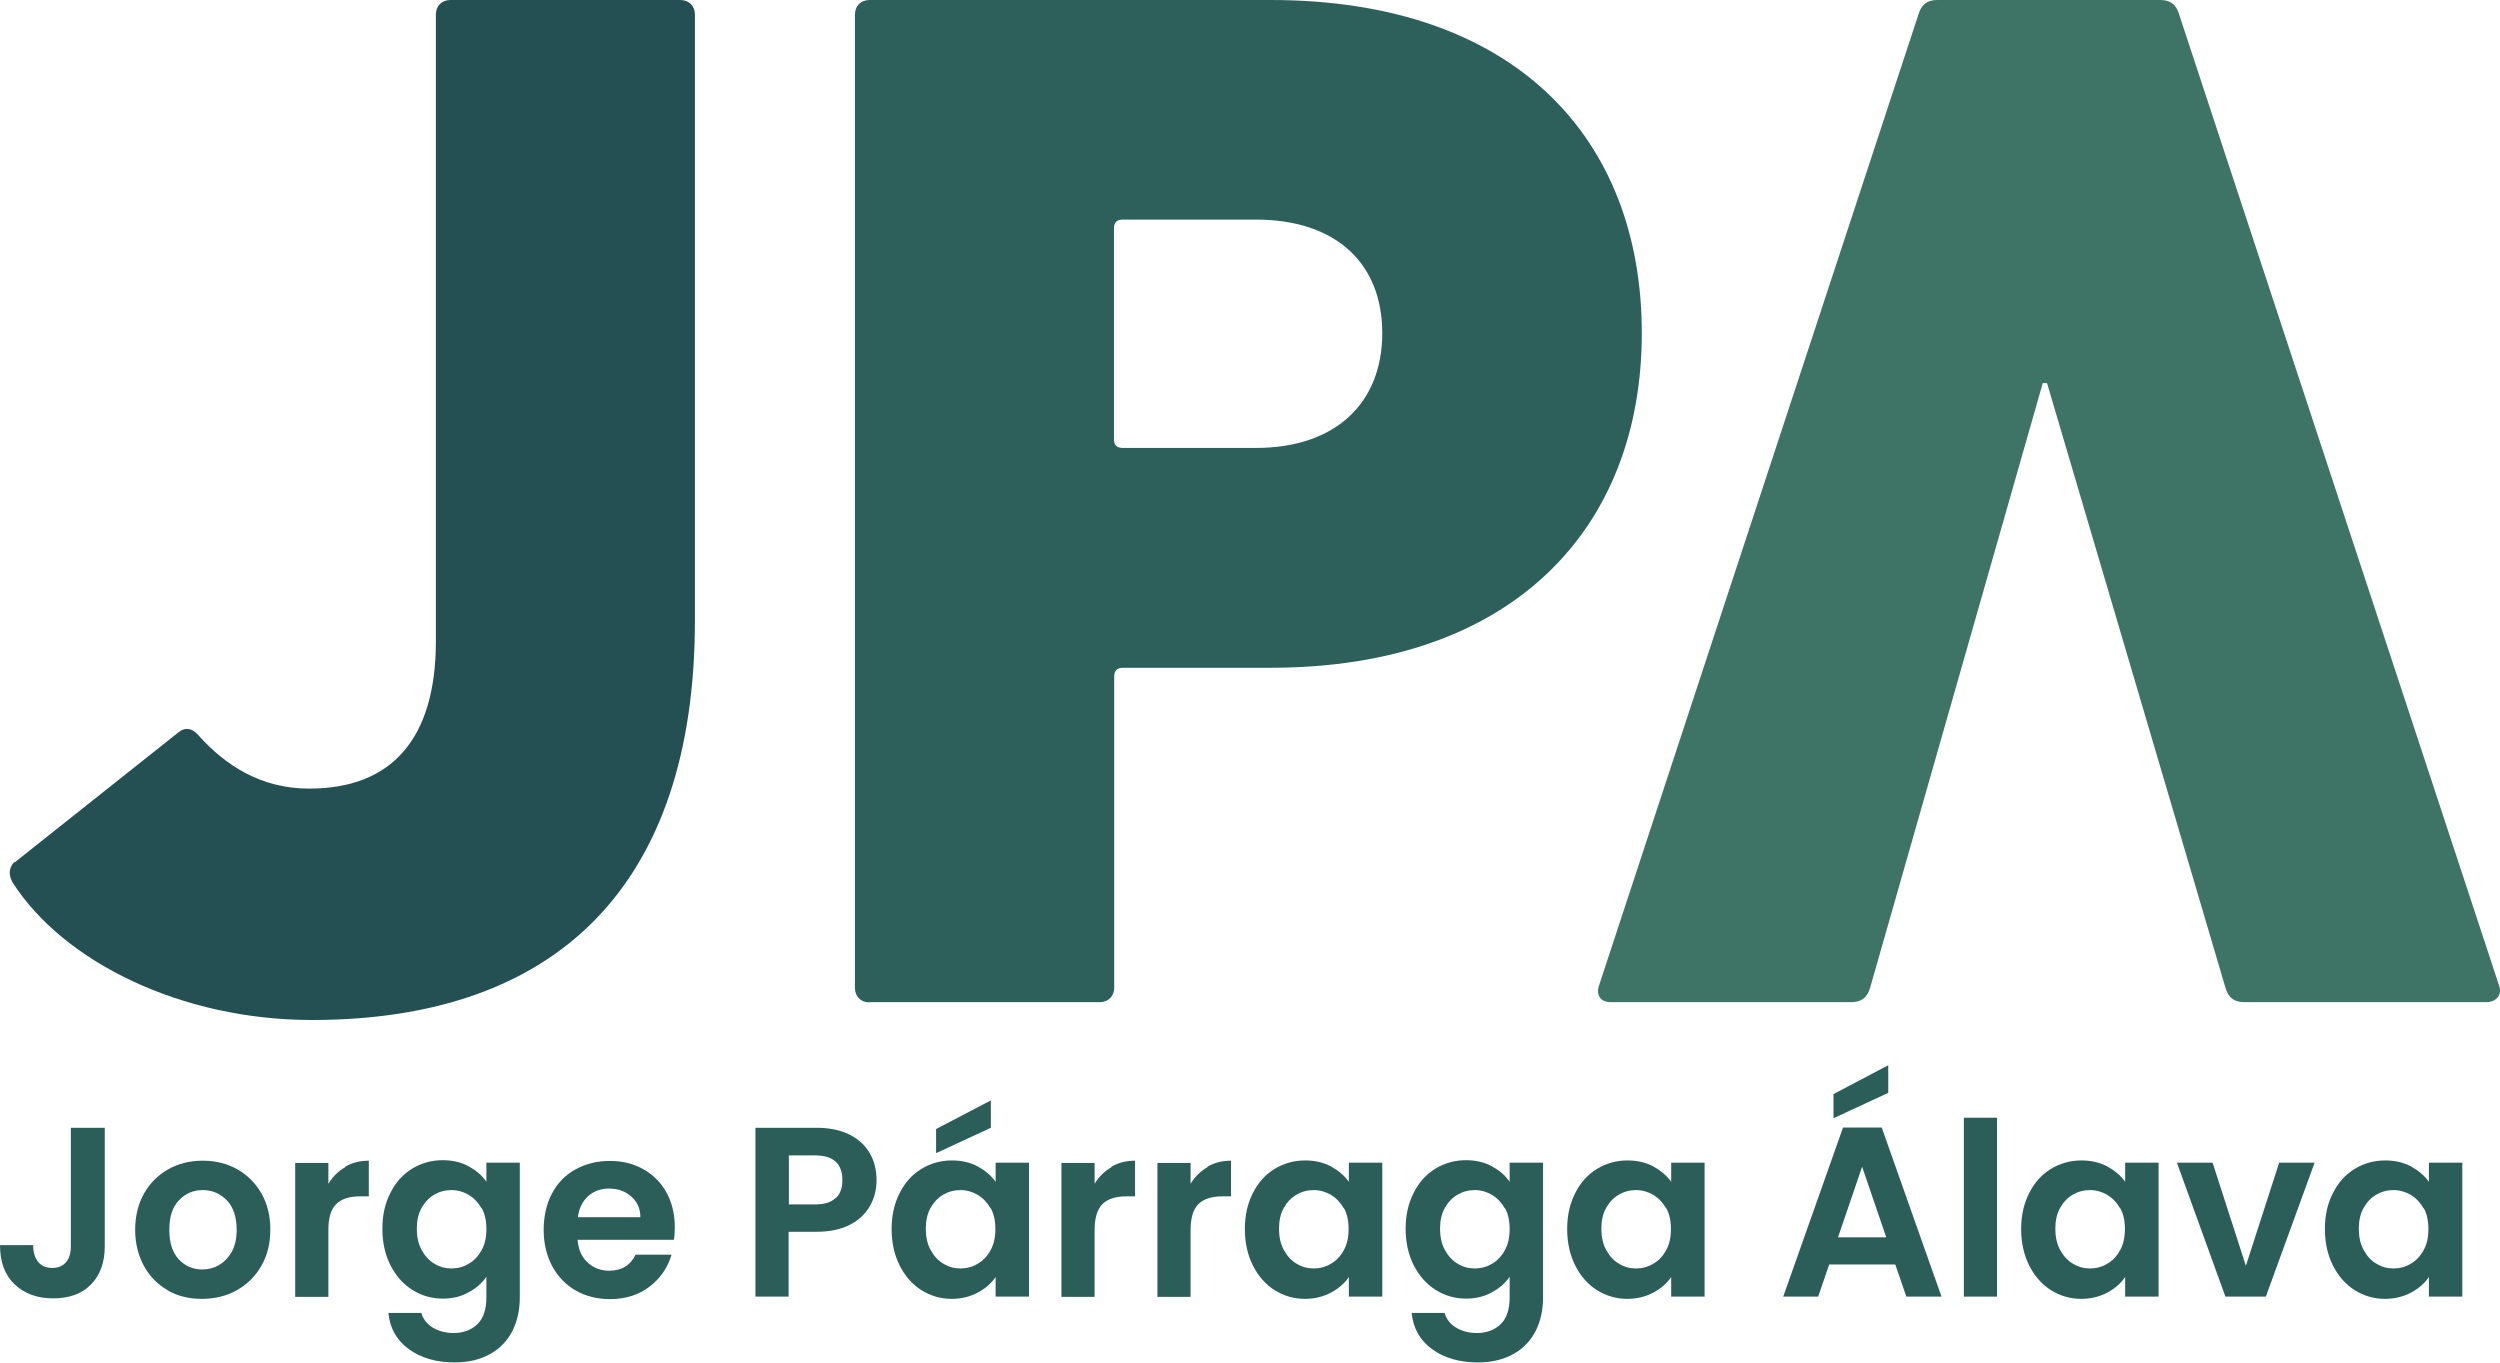
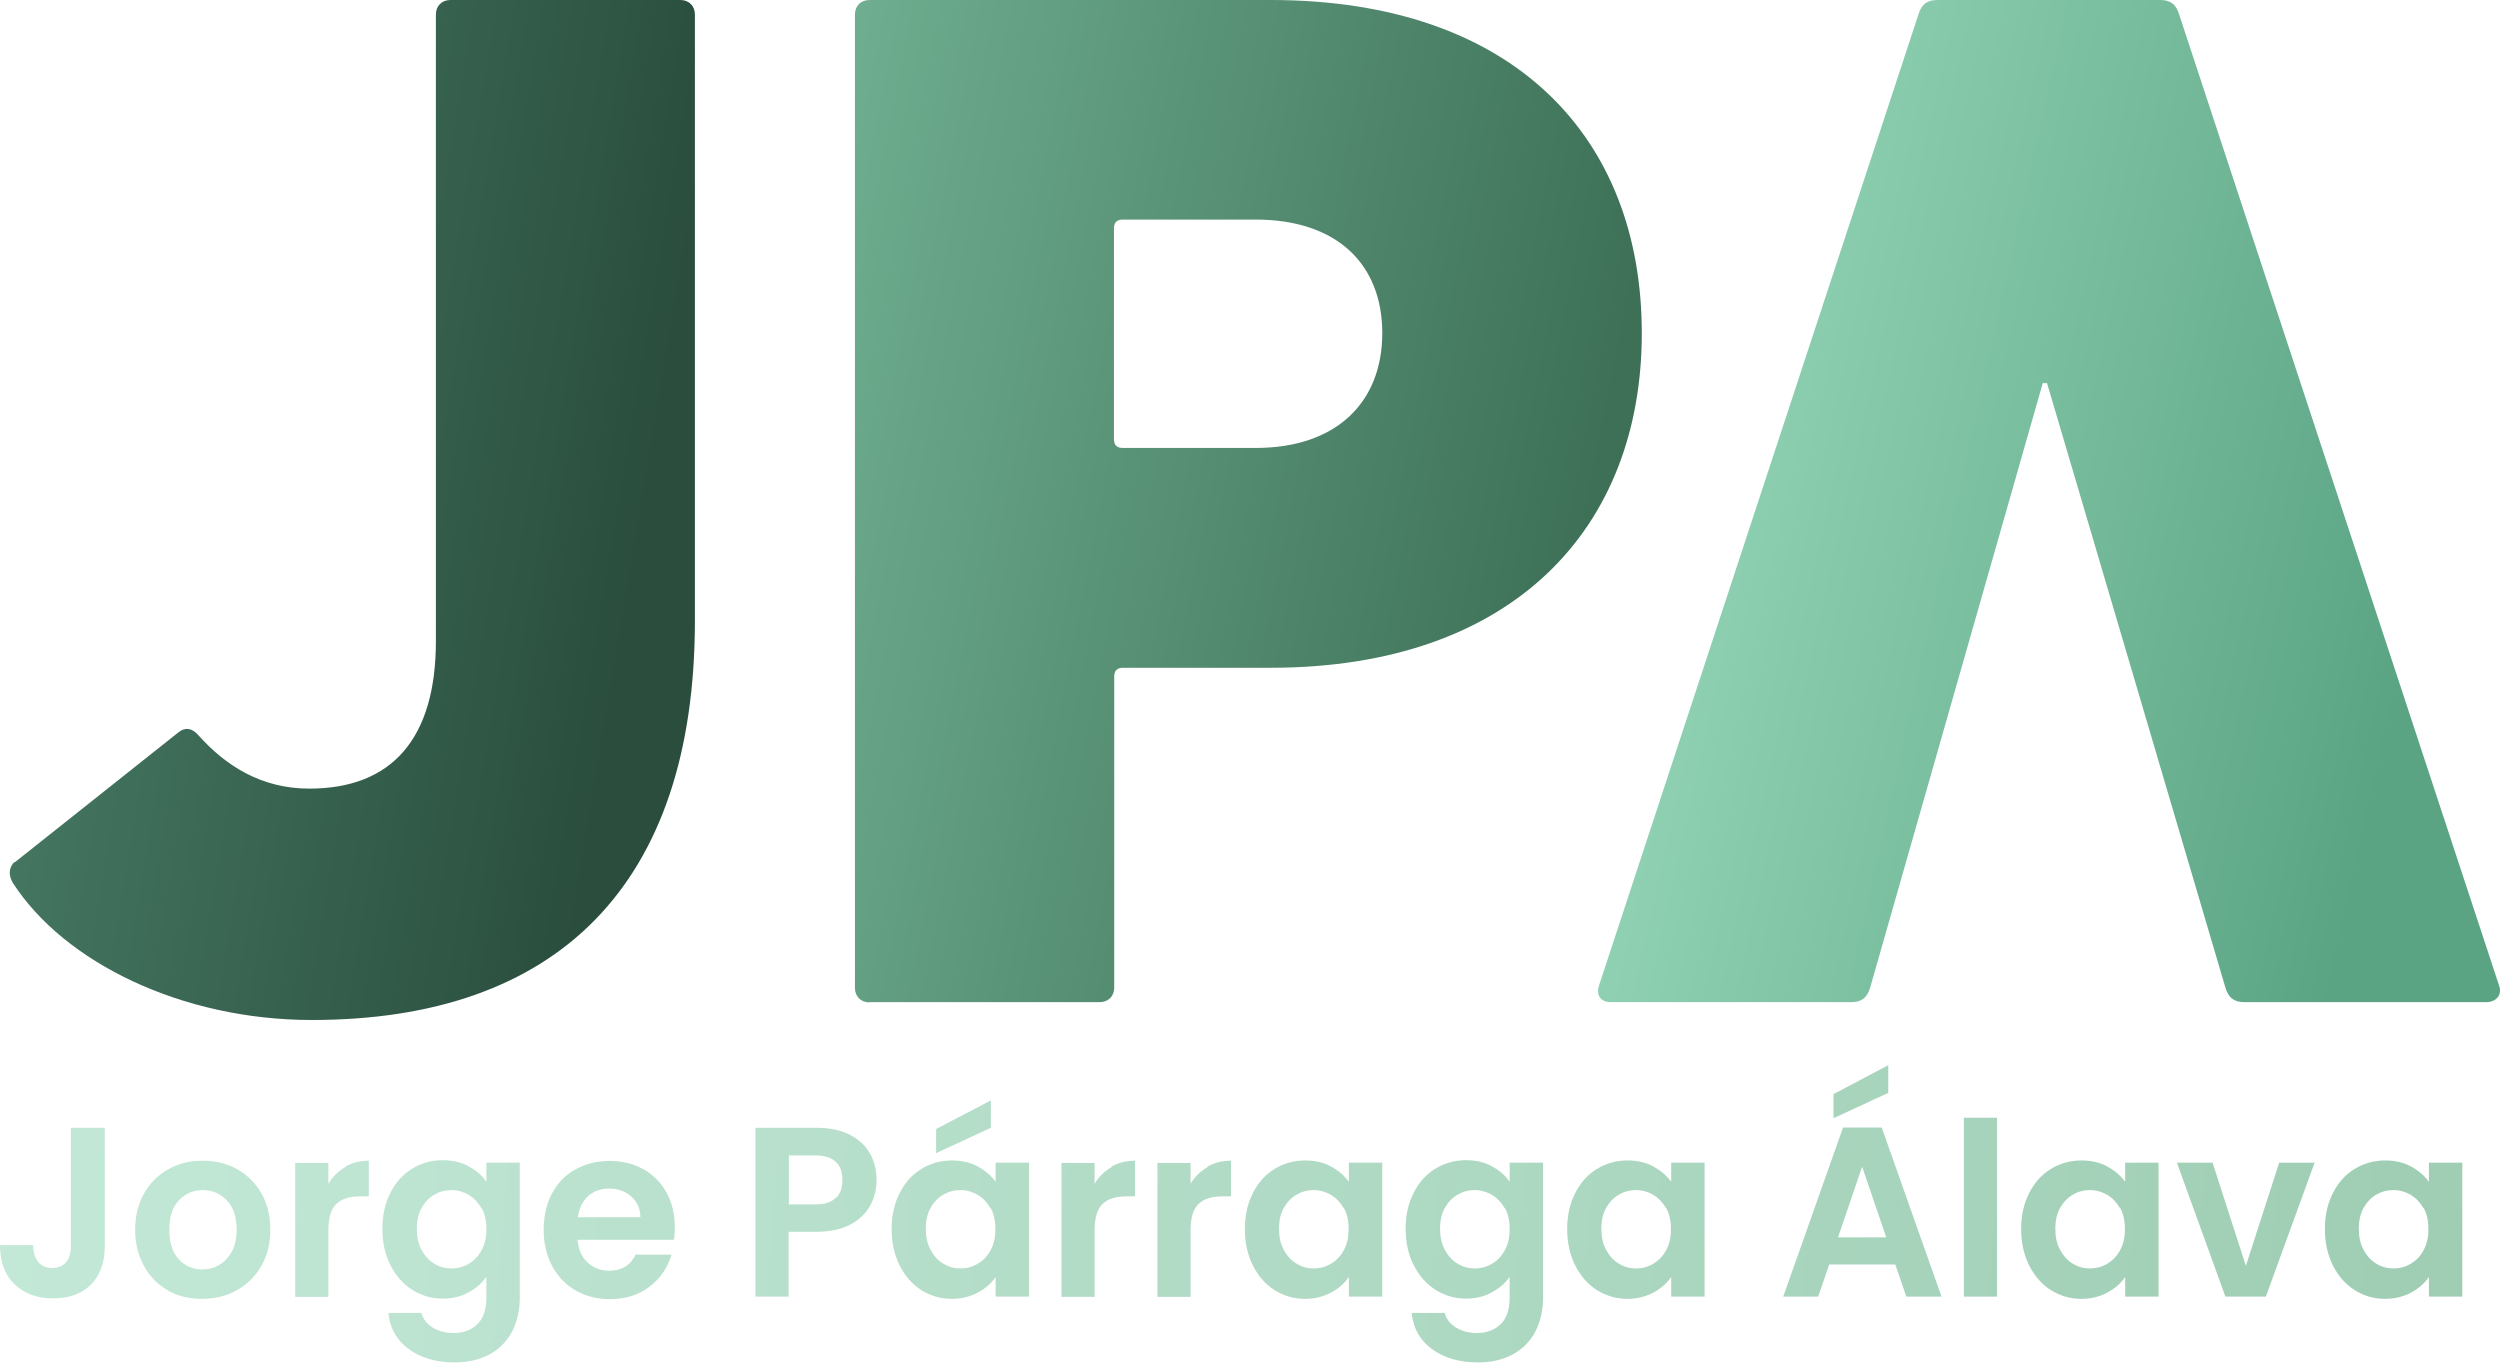
<svg xmlns="http://www.w3.org/2000/svg" id="Capa_1" version="1.1" viewBox="0 0 99.51 54.23">
  <defs>
+     <linearGradient id="logoGradA" x1="0%" y1="0%" x2="100%" y2="25%">
+       <stop offset="0%" stop-color="#4a8069" />
+       <stop offset="100%" stop-color="#2a4d3d" />
+     </linearGradient>
+     <linearGradient id="logoGradB" x1="0%" y1="0%" x2="100%" y2="25%">
+       <stop offset="0%" stop-color="#6fae90" />
+       <stop offset="100%" stop-color="#3d7057" />
+     </linearGradient>
+     <linearGradient id="logoGradC" x1="0%" y1="0%" x2="100%" y2="25%">
+       <stop offset="0%" stop-color="#9fdec0" />
+       <stop offset="100%" stop-color="#5aa484" />
+     </linearGradient>
+     <linearGradient id="logoGradText" gradientUnits="userSpaceOnUse" x1="0" y1="44" x2="99.51" y2="52">
+       <stop offset="0%" stop-color="#c3e8d7" />
+       <stop offset="100%" stop-color="#9ecdb3" />
+     </linearGradient>
    <style>
      .st0 {
-         fill: #2b5d59;
+         fill: url(#logoGradB);
      }

      .st1 {
-         fill: #2d5f5b;
+         fill: url(#logoGradText);
      }

      .st2 {
-         fill: #245053;
+         fill: url(#logoGradA);
      }

      .st3 {
-         fill: #3e7465;
+         fill: url(#logoGradC);
      }
    </style>
  </defs>
-   <path class="st2" d="M.58,34.33l6.51-5.17c.29-.24.58-.17.82.12,1.06,1.18,2.47,2.11,4.4,2.11,3.29,0,5.04-1.99,5.04-5.87V.58c0-.35.24-.58.58-.58h9.15c.35,0,.58.24.58.58v24.12c0,10.56-5.51,15.9-15.25,15.9-5.17,0-9.86-2.29-11.9-5.46-.17-.29-.17-.58.05-.82h.02Z" />
-   <path class="st1" d="M34.61,39.9c-.35,0-.58-.24-.58-.58V.58c0-.35.24-.58.58-.58h15.96c9.74,0,14.78,5.51,14.78,13.26s-5.11,13.32-14.78,13.32h-5.87c-.24,0-.35.12-.35.35v12.38c0,.35-.24.58-.58.58h-9.16ZM55.02,13.26c0-2.76-1.82-4.52-5.04-4.52h-5.29c-.24,0-.35.12-.35.35v8.39c0,.24.12.35.35.35h5.29c3.22,0,5.04-1.82,5.04-4.57h0Z" />
-   <path class="st3" d="M85.98,0c.41,0,.64.17.76.58l12.74,38.67c.12.35-.12.64-.52.64h-9.62c-.41,0-.64-.17-.76-.58l-7.1-24.06h-.17l-6.87,24.06c-.12.41-.35.58-.76.58h-9.57c-.41,0-.58-.29-.47-.64L76.36.58c.12-.41.35-.58.76-.58,0,0,8.86,0,8.86,0Z" />
+   <path class="st2" d="M.58,34.33l6.51-5.17c.29-.24.58-.17.82.12,1.06,1.18,2.47,2.11,4.4,2.11,3.29,0,5.04-1.99,5.04-5.87V.58c0-.35.24-.58.58-.58h9.15c.35,0,.58.24.58.58v24.12c0,10.56-5.51,15.9-15.25,15.9-5.17,0-9.86-2.29-11.9-5.46-.17-.29-.17-.58.05-.82h.02,0Z" />
+   <path class="st0" d="M34.61,39.9c-.35,0-.58-.24-.58-.58V.58c0-.35.24-.58.58-.58h15.96c9.74,0,14.78,5.51,14.78,13.26s-5.11,13.32-14.78,13.32h-5.87c-.24,0-.35.12-.35.35v12.38c0,.35-.24.58-.58.58h-9.16ZM55.02,13.26c0-2.76-1.82-4.52-5.04-4.52h-5.29c-.24,0-.35.12-.35.35v8.39c0,.24.12.35.35.35h5.29c3.22,0,5.04-1.82,5.04-4.57h0Z" />
+   <path class="st3" d="M85.98,0c.41,0,.64.17.76.58l12.74,38.67c.12.35-.12.64-.52.64h-9.62c-.41,0-.64-.17-.76-.58l-7.1-24.06h-.17l-6.87,24.06c-.12.41-.35.58-.76.58h-9.57c-.41,0-.58-.29-.47-.64L76.36.58c.12-.41.35-.58.76-.58h8.86Z" />
  <g>
-     <path class="st0" d="M4.17,44.89v4.72c0,.65-.19,1.16-.56,1.53s-.87.54-1.5.54-1.14-.19-1.53-.56c-.39-.37-.58-.89-.58-1.56h1.32c0,.29.07.51.2.67.13.16.32.24.56.24s.42-.08.55-.23c.13-.15.19-.37.19-.63v-4.72s1.35,0,1.35,0Z" />
-     <path class="st0" d="M6.68,51.36c-.4-.23-.72-.55-.95-.97s-.35-.9-.35-1.44.12-1.03.35-1.44c.24-.42.56-.74.97-.97s.87-.34,1.37-.34.96.11,1.37.34.73.55.97.97c.24.42.35.9.35,1.44s-.12,1.03-.36,1.44c-.24.42-.57.74-.98.97s-.88.34-1.39.34-.96-.11-1.36-.34h0ZM8.72,50.35c.21-.12.38-.3.51-.53.13-.24.19-.53.19-.87,0-.51-.13-.9-.39-1.17-.26-.27-.58-.41-.96-.41s-.7.14-.95.41c-.26.27-.38.66-.38,1.17s.12.9.37,1.17c.25.27.56.41.94.41.24,0,.47-.06.68-.18h0Z" />
-     <path class="st0" d="M13.74,46.44c.27-.16.59-.24.94-.24v1.42h-.35c-.42,0-.73.1-.94.3-.21.2-.32.55-.32,1.04v2.66h-1.32v-5.33h1.32v.83c.17-.28.39-.5.67-.66,0,0,0-.02,0-.02Z" />
-     <path class="st0" d="M18.66,46.43c.3.16.53.36.7.61v-.76h1.33v5.37c0,.49-.1.94-.29,1.32-.2.39-.49.7-.88.92s-.86.34-1.42.34c-.74,0-1.35-.18-1.83-.53s-.75-.83-.81-1.44h1.31c.07.24.22.44.45.58.23.14.51.22.84.22.38,0,.7-.12.94-.35s.36-.59.36-1.06v-.83c-.17.25-.41.46-.71.62-.3.17-.64.25-1.03.25-.44,0-.85-.12-1.21-.35-.37-.23-.65-.56-.87-.98-.21-.42-.32-.9-.32-1.45s.11-1.02.32-1.43c.21-.42.5-.74.86-.96s.77-.34,1.22-.34c.39,0,.73.08,1.03.24h0ZM19.17,48.1c-.13-.23-.3-.41-.51-.54-.21-.12-.44-.19-.69-.19s-.47.06-.68.18c-.21.12-.38.3-.51.53-.13.23-.19.51-.19.83s.06.6.19.84c.13.24.3.43.51.55.21.13.44.19.68.19s.48-.06.69-.19c.21-.12.38-.3.51-.54.13-.23.19-.51.19-.84s-.06-.61-.19-.84v.02Z" />
-     <path class="st0" d="M26.82,49.35h-3.83c.03.38.16.69.4.9.23.22.52.33.86.33.49,0,.84-.21,1.05-.64h1.43c-.15.51-.44.94-.87,1.27s-.96.5-1.58.5c-.5,0-.96-.11-1.36-.34-.4-.23-.71-.55-.94-.97-.22-.42-.34-.9-.34-1.44s.11-1.04.33-1.45c.22-.42.53-.74.93-.96s.85-.34,1.37-.34.94.11,1.34.33c.39.22.7.53.92.93s.33.86.33,1.38c0,.19-.01.37-.04.52,0,0,0-.02,0-.02ZM25.49,48.45c0-.35-.13-.62-.37-.83-.24-.21-.53-.31-.88-.31-.33,0-.6.1-.83.3-.22.2-.36.48-.41.84,0,0,2.49,0,2.49,0Z" />
-     <path class="st0" d="M34.64,47.98c-.17.31-.43.57-.79.76s-.81.29-1.35.29h-1.11v2.58h-1.32v-6.72h2.43c.51,0,.95.09,1.31.27s.63.43.81.74.27.67.27,1.07c0,.36-.08.7-.25,1.01ZM33.27,47.69c.18-.17.26-.41.26-.72,0-.65-.36-.98-1.08-.98h-1.05v1.95h1.05c.37,0,.64-.08.81-.26h.01Z" />
-     <path class="st0" d="M35.81,47.49c.21-.42.5-.74.86-.96s.77-.34,1.22-.34c.39,0,.73.08,1.03.24.29.16.53.36.71.61v-.76h1.33v5.33h-1.33v-.78c-.17.25-.41.46-.71.62s-.65.25-1.04.25c-.44,0-.84-.12-1.21-.35-.36-.23-.65-.56-.86-.98s-.32-.9-.32-1.45.11-1.02.32-1.43ZM39.43,48.1c-.13-.23-.3-.41-.51-.54-.21-.12-.44-.19-.69-.19s-.47.06-.68.18-.38.3-.51.53c-.13.23-.19.51-.19.83s.06.6.19.84c.13.24.3.43.51.55.21.13.44.19.68.19s.48-.06.69-.19c.21-.12.38-.3.51-.54.13-.23.19-.51.19-.84s-.06-.61-.19-.84v.02ZM39.44,44.89l-2.18,1.01v-.96l2.18-1.14v1.1h0Z" />
-     <path class="st0" d="M44.24,46.44c.27-.16.59-.24.94-.24v1.42h-.35c-.42,0-.73.1-.94.3s-.32.55-.32,1.04v2.66h-1.32v-5.33h1.32v.83c.17-.28.39-.5.67-.66,0,0,0-.02,0-.02Z" />
-     <path class="st0" d="M48.06,46.44c.27-.16.59-.24.94-.24v1.42h-.35c-.42,0-.73.1-.94.3s-.32.55-.32,1.04v2.66h-1.32v-5.33h1.32v.83c.17-.28.39-.5.67-.66,0,0,0-.02,0-.02Z" />
-     <path class="st0" d="M49.87,47.49c.21-.42.5-.74.86-.96s.77-.34,1.22-.34c.39,0,.73.08,1.03.24.29.16.53.36.71.61v-.76h1.33v5.33h-1.33v-.78c-.17.25-.41.46-.71.62s-.65.25-1.04.25c-.44,0-.84-.12-1.21-.35-.36-.23-.65-.56-.86-.98s-.32-.9-.32-1.45.11-1.02.32-1.43ZM53.49,48.1c-.13-.23-.3-.41-.51-.54-.21-.12-.44-.19-.69-.19s-.47.06-.68.18-.38.3-.51.53c-.13.23-.19.51-.19.83s.06.6.19.84c.13.24.3.43.51.55.21.13.44.19.68.19s.48-.06.69-.19c.21-.12.38-.3.51-.54.13-.23.19-.51.19-.84s-.06-.61-.19-.84v.02Z" />
-     <path class="st0" d="M59.39,46.43c.3.16.53.36.7.61v-.76h1.33v5.37c0,.49-.1.94-.29,1.32-.2.39-.49.7-.88.92s-.86.34-1.42.34c-.74,0-1.35-.18-1.83-.53-.48-.35-.75-.83-.81-1.44h1.31c.07.24.22.44.45.58.23.14.51.22.84.22.38,0,.7-.12.94-.35.24-.23.36-.59.36-1.06v-.83c-.17.25-.41.46-.71.62-.3.17-.64.25-1.03.25-.44,0-.85-.12-1.21-.35-.37-.23-.65-.56-.87-.98-.21-.42-.32-.9-.32-1.45s.11-1.02.32-1.43c.21-.42.5-.74.86-.96s.77-.34,1.22-.34c.39,0,.73.08,1.03.24h0ZM59.9,48.1c-.13-.23-.3-.41-.51-.54-.21-.12-.44-.19-.69-.19s-.47.06-.68.18-.38.3-.51.53c-.13.23-.19.51-.19.83s.06.6.19.84c.13.24.3.43.51.55.21.13.44.19.68.19s.48-.06.69-.19c.21-.12.38-.3.51-.54.13-.23.19-.51.19-.84s-.06-.61-.19-.84v.02Z" />
-     <path class="st0" d="M62.7,47.49c.21-.42.5-.74.86-.96.36-.22.77-.34,1.22-.34.39,0,.73.08,1.03.24.29.16.53.36.71.61v-.76h1.33v5.33h-1.33v-.78c-.17.25-.41.46-.71.62-.3.16-.65.25-1.04.25-.44,0-.84-.12-1.21-.35-.36-.23-.65-.56-.86-.98s-.32-.9-.32-1.45.11-1.02.32-1.43ZM66.32,48.1c-.13-.23-.3-.41-.51-.54-.21-.12-.44-.19-.69-.19s-.47.06-.68.18-.38.3-.51.53c-.13.23-.19.51-.19.83s.06.6.19.84c.13.24.3.43.51.55.21.13.44.19.68.19s.48-.06.69-.19c.21-.12.38-.3.51-.54.13-.23.19-.51.19-.84s-.06-.61-.19-.84v.02Z" />
-     <path class="st0" d="M75.44,50.33h-2.63l-.44,1.28h-1.39l2.38-6.73h1.54l2.38,6.73h-1.4s-.44-1.28-.44-1.28ZM75.16,43.5l-2.18,1.01v-.96l2.18-1.15v1.1ZM75.08,49.25l-.96-2.81-.96,2.81h1.92Z" />
-     <path class="st0" d="M79.49,44.49v7.12h-1.32v-7.12h1.32Z" />
-     <path class="st0" d="M80.77,47.49c.21-.42.5-.74.86-.96s.77-.34,1.22-.34c.39,0,.73.08,1.03.24.29.16.53.36.71.61v-.76h1.33v5.33h-1.33v-.78c-.17.25-.41.46-.71.62-.3.16-.65.25-1.04.25-.44,0-.84-.12-1.21-.35-.36-.23-.65-.56-.86-.98s-.32-.9-.32-1.45.11-1.02.32-1.43ZM84.39,48.1c-.13-.23-.3-.41-.51-.54-.21-.12-.44-.19-.69-.19s-.47.06-.68.18-.38.3-.51.53c-.13.23-.19.51-.19.83s.06.6.19.84c.13.24.3.43.51.55.21.13.44.19.68.19s.48-.06.69-.19c.21-.12.38-.3.51-.54.13-.23.19-.51.19-.84s-.06-.61-.19-.84v.02Z" />
-     <path class="st0" d="M89.4,50.37l1.32-4.09h1.41l-1.94,5.33h-1.61l-1.93-5.33h1.42l1.32,4.09h.01Z" />
-     <path class="st0" d="M92.86,47.49c.21-.42.5-.74.86-.96s.77-.34,1.22-.34c.39,0,.73.08,1.03.24.29.16.53.36.71.61v-.76h1.33v5.33h-1.33v-.78c-.17.25-.41.46-.71.62-.3.16-.65.25-1.04.25-.44,0-.84-.12-1.21-.35-.36-.23-.65-.56-.86-.98s-.32-.9-.32-1.45.11-1.02.32-1.43ZM96.47,48.1c-.13-.23-.3-.41-.51-.54-.21-.12-.44-.19-.69-.19s-.47.06-.68.18-.38.3-.51.53c-.13.23-.19.51-.19.83s.06.6.19.84c.13.24.3.43.51.55.21.13.44.19.68.19s.48-.06.69-.19c.21-.12.38-.3.51-.54.13-.23.19-.51.19-.84s-.06-.61-.19-.84v.02Z" />
+     <path class="st1" d="M4.17,44.89v4.72c0,.65-.19,1.16-.56,1.53s-.87.54-1.5.54-1.14-.19-1.53-.56c-.39-.37-.58-.89-.58-1.56h1.32c0,.29.07.51.2.67s.32.24.56.24.42-.08.55-.23c.13-.15.19-.37.19-.63v-4.72s1.35,0,1.35,0Z" />
+     <path class="st1" d="M6.68,51.36c-.4-.23-.72-.55-.95-.97s-.35-.9-.35-1.44.12-1.03.35-1.44c.24-.42.56-.74.97-.97s.87-.34,1.37-.34.96.11,1.37.34.73.55.97.97c.24.42.35.9.35,1.44s-.12,1.03-.36,1.44c-.24.42-.57.74-.98.97s-.88.34-1.39.34-.96-.11-1.36-.34h.01ZM8.72,50.35c.21-.12.38-.3.51-.53.13-.24.19-.53.19-.87,0-.51-.13-.9-.39-1.17-.26-.27-.58-.41-.96-.41s-.7.14-.95.41c-.26.27-.38.66-.38,1.17s.12.9.37,1.17c.25.27.56.41.94.41.24,0,.47-.06.68-.18h0Z" />
+     <path class="st1" d="M13.74,46.44c.27-.16.59-.24.94-.24v1.42h-.35c-.42,0-.73.1-.94.3-.21.2-.32.55-.32,1.04v2.66h-1.32v-5.33h1.32v.83c.17-.28.39-.5.67-.66,0,0,0-.02,0-.02Z" />
+     <path class="st1" d="M18.66,46.43c.3.16.53.36.7.61v-.76h1.33v5.37c0,.49-.1.94-.29,1.32-.2.39-.49.7-.88.92s-.86.34-1.42.34c-.74,0-1.35-.18-1.83-.53s-.75-.83-.81-1.44h1.31c.07.24.22.44.45.58.23.14.51.22.84.22.38,0,.7-.12.94-.35s.36-.59.36-1.06v-.83c-.17.25-.41.46-.71.62-.3.17-.64.25-1.03.25-.44,0-.85-.12-1.21-.35-.37-.23-.65-.56-.87-.98-.21-.42-.32-.9-.32-1.45s.11-1.02.32-1.43c.21-.42.5-.74.86-.96s.77-.34,1.22-.34c.39,0,.73.08,1.03.24h0ZM19.17,48.1c-.13-.23-.3-.41-.51-.54-.21-.12-.44-.19-.69-.19s-.47.06-.68.18c-.21.12-.38.3-.51.53-.13.23-.19.51-.19.83s.06.6.19.84c.13.24.3.43.51.55.21.13.44.19.68.19s.48-.06.69-.19c.21-.12.38-.3.51-.54.13-.23.19-.51.19-.84s-.06-.61-.19-.84v.02Z" />
+     <path class="st1" d="M26.82,49.35h-3.83c.03.38.16.69.4.9.23.22.52.33.86.33.49,0,.84-.21,1.05-.64h1.43c-.15.51-.44.94-.87,1.27s-.96.5-1.58.5c-.5,0-.96-.11-1.36-.34-.4-.23-.71-.55-.94-.97-.22-.42-.34-.9-.34-1.44s.11-1.04.33-1.45c.22-.42.53-.74.93-.96s.85-.34,1.37-.34.94.11,1.34.33c.39.22.7.53.92.93s.33.86.33,1.38c0,.19-.01.37-.04.52,0,0,0-.02,0-.02ZM25.49,48.45c0-.35-.13-.62-.37-.83-.24-.21-.53-.31-.88-.31-.33,0-.6.1-.83.3-.22.2-.36.48-.41.84,0,0,2.49,0,2.49,0Z" />
+     <path class="st1" d="M34.64,47.98c-.17.31-.43.57-.79.76s-.81.29-1.35.29h-1.11v2.58h-1.32v-6.72h2.43c.51,0,.95.09,1.31.27s.63.43.81.74.27.67.27,1.07c0,.36-.08.7-.25,1.01ZM33.27,47.69c.18-.17.26-.41.26-.72,0-.65-.36-.98-1.08-.98h-1.05v1.95h1.05c.37,0,.64-.08.81-.26h.01Z" />
+     <path class="st1" d="M35.81,47.49c.21-.42.5-.74.86-.96s.77-.34,1.22-.34c.39,0,.73.08,1.03.24.29.16.53.36.71.61v-.76h1.33v5.33h-1.33v-.78c-.17.25-.41.46-.71.62s-.65.25-1.04.25c-.44,0-.84-.12-1.21-.35-.36-.23-.65-.56-.86-.98s-.32-.9-.32-1.45.11-1.02.32-1.43ZM39.43,48.1c-.13-.23-.3-.41-.51-.54-.21-.12-.44-.19-.69-.19s-.47.06-.68.18-.38.3-.51.53c-.13.23-.19.51-.19.83s.06.6.19.84c.13.24.3.43.51.55.21.13.44.19.68.19s.48-.06.69-.19c.21-.12.38-.3.51-.54.13-.23.19-.51.19-.84s-.06-.61-.19-.84v.02ZM39.44,44.89l-2.18,1.01v-.96l2.18-1.14v1.1h0Z" />
+     <path class="st1" d="M44.24,46.44c.27-.16.59-.24.94-.24v1.42h-.35c-.42,0-.73.1-.94.3s-.32.55-.32,1.04v2.66h-1.32v-5.33h1.32v.83c.17-.28.39-.5.67-.66,0,0,0-.02,0-.02Z" />
+     <path class="st1" d="M48.06,46.44c.27-.16.59-.24.94-.24v1.42h-.35c-.42,0-.73.1-.94.3s-.32.55-.32,1.04v2.66h-1.32v-5.33h1.32v.83c.17-.28.39-.5.67-.66,0,0,0-.02,0-.02Z" />
+     <path class="st1" d="M49.87,47.49c.21-.42.5-.74.86-.96s.77-.34,1.22-.34c.39,0,.73.08,1.03.24.29.16.53.36.71.61v-.76h1.33v5.33h-1.33v-.78c-.17.25-.41.46-.71.62s-.65.25-1.04.25c-.44,0-.84-.12-1.21-.35-.36-.23-.65-.56-.86-.98s-.32-.9-.32-1.45.11-1.02.32-1.43ZM53.49,48.1c-.13-.23-.3-.41-.51-.54-.21-.12-.44-.19-.69-.19s-.47.06-.68.18-.38.3-.51.53c-.13.23-.19.51-.19.83s.06.6.19.84c.13.24.3.43.51.55.21.13.44.19.68.19s.48-.06.69-.19c.21-.12.38-.3.51-.54.13-.23.19-.51.19-.84s-.06-.61-.19-.84v.02Z" />
+     <path class="st1" d="M59.39,46.43c.3.16.53.36.7.61v-.76h1.33v5.37c0,.49-.1.94-.29,1.32-.2.39-.49.7-.88.92s-.86.34-1.42.34c-.74,0-1.35-.18-1.83-.53-.48-.35-.75-.83-.81-1.44h1.31c.07.24.22.44.45.58.23.14.51.22.84.22.38,0,.7-.12.94-.35.24-.23.36-.59.36-1.06v-.83c-.17.25-.41.46-.71.62-.3.17-.64.25-1.03.25-.44,0-.85-.12-1.21-.35-.37-.23-.65-.56-.87-.98-.21-.42-.32-.9-.32-1.45s.11-1.02.32-1.43c.21-.42.5-.74.86-.96s.77-.34,1.22-.34c.39,0,.73.08,1.03.24h0ZM59.9,48.1c-.13-.23-.3-.41-.51-.54-.21-.12-.44-.19-.69-.19s-.47.06-.68.18-.38.3-.51.53c-.13.23-.19.51-.19.83s.06.6.19.84c.13.24.3.43.51.55.21.13.44.19.68.19s.48-.06.69-.19c.21-.12.38-.3.51-.54.13-.23.19-.51.19-.84s-.06-.61-.19-.84v.02Z" />
+     <path class="st1" d="M62.7,47.49c.21-.42.5-.74.86-.96.36-.22.77-.34,1.22-.34.39,0,.73.08,1.03.24.29.16.53.36.71.61v-.76h1.33v5.33h-1.33v-.78c-.17.25-.41.46-.71.62-.3.16-.65.25-1.04.25-.44,0-.84-.12-1.21-.35-.36-.23-.65-.56-.86-.98s-.32-.9-.32-1.45.11-1.02.32-1.43ZM66.32,48.1c-.13-.23-.3-.41-.51-.54-.21-.12-.44-.19-.69-.19s-.47.06-.68.18-.38.3-.51.53-.19.51-.19.83.06.6.19.84c.13.24.3.43.51.55.21.13.44.19.68.19s.48-.06.69-.19c.21-.12.38-.3.51-.54.13-.23.19-.51.19-.84s-.06-.61-.19-.84v.02Z" />
+     <path class="st1" d="M75.44,50.33h-2.63l-.44,1.28h-1.39l2.38-6.73h1.54l2.38,6.73h-1.4s-.44-1.28-.44-1.28ZM75.16,43.5l-2.18,1.01v-.96l2.18-1.15v1.1ZM75.08,49.25l-.96-2.81-.96,2.81h1.92Z" />
+     <path class="st1" d="M79.49,44.49v7.12h-1.32v-7.12h1.32Z" />
+     <path class="st1" d="M80.77,47.49c.21-.42.5-.74.86-.96s.77-.34,1.22-.34c.39,0,.73.08,1.03.24.29.16.53.36.71.61v-.76h1.33v5.33h-1.33v-.78c-.17.25-.41.46-.71.62-.3.16-.65.25-1.04.25-.44,0-.84-.12-1.21-.35-.36-.23-.65-.56-.86-.98s-.32-.9-.32-1.45.11-1.02.32-1.43ZM84.39,48.1c-.13-.23-.3-.41-.51-.54-.21-.12-.44-.19-.69-.19s-.47.06-.68.18-.38.3-.51.53c-.13.23-.19.51-.19.83s.06.6.19.84c.13.24.3.43.51.55.21.13.44.19.68.19s.48-.06.69-.19c.21-.12.38-.3.51-.54.13-.23.19-.51.19-.84s-.06-.61-.19-.84v.02Z" />
+     <path class="st1" d="M89.4,50.37l1.32-4.09h1.41l-1.94,5.33h-1.61l-1.93-5.33h1.42l1.32,4.09h.01Z" />
+     <path class="st1" d="M92.86,47.49c.21-.42.5-.74.86-.96s.77-.34,1.22-.34c.39,0,.73.08,1.03.24.29.16.53.36.71.61v-.76h1.33v5.33h-1.33v-.78c-.17.25-.41.46-.71.62-.3.16-.65.25-1.04.25-.44,0-.84-.12-1.21-.35-.36-.23-.65-.56-.86-.98s-.32-.9-.32-1.45.11-1.02.32-1.43ZM96.47,48.1c-.13-.23-.3-.41-.51-.54-.21-.12-.44-.19-.69-.19s-.47.06-.68.18-.38.3-.51.53c-.13.23-.19.51-.19.83s.06.6.19.84c.13.24.3.43.51.55.21.13.44.19.68.19s.48-.06.69-.19c.21-.12.38-.3.51-.54.13-.23.19-.51.19-.84s-.06-.61-.19-.84v.02Z" />
  </g>
</svg>
